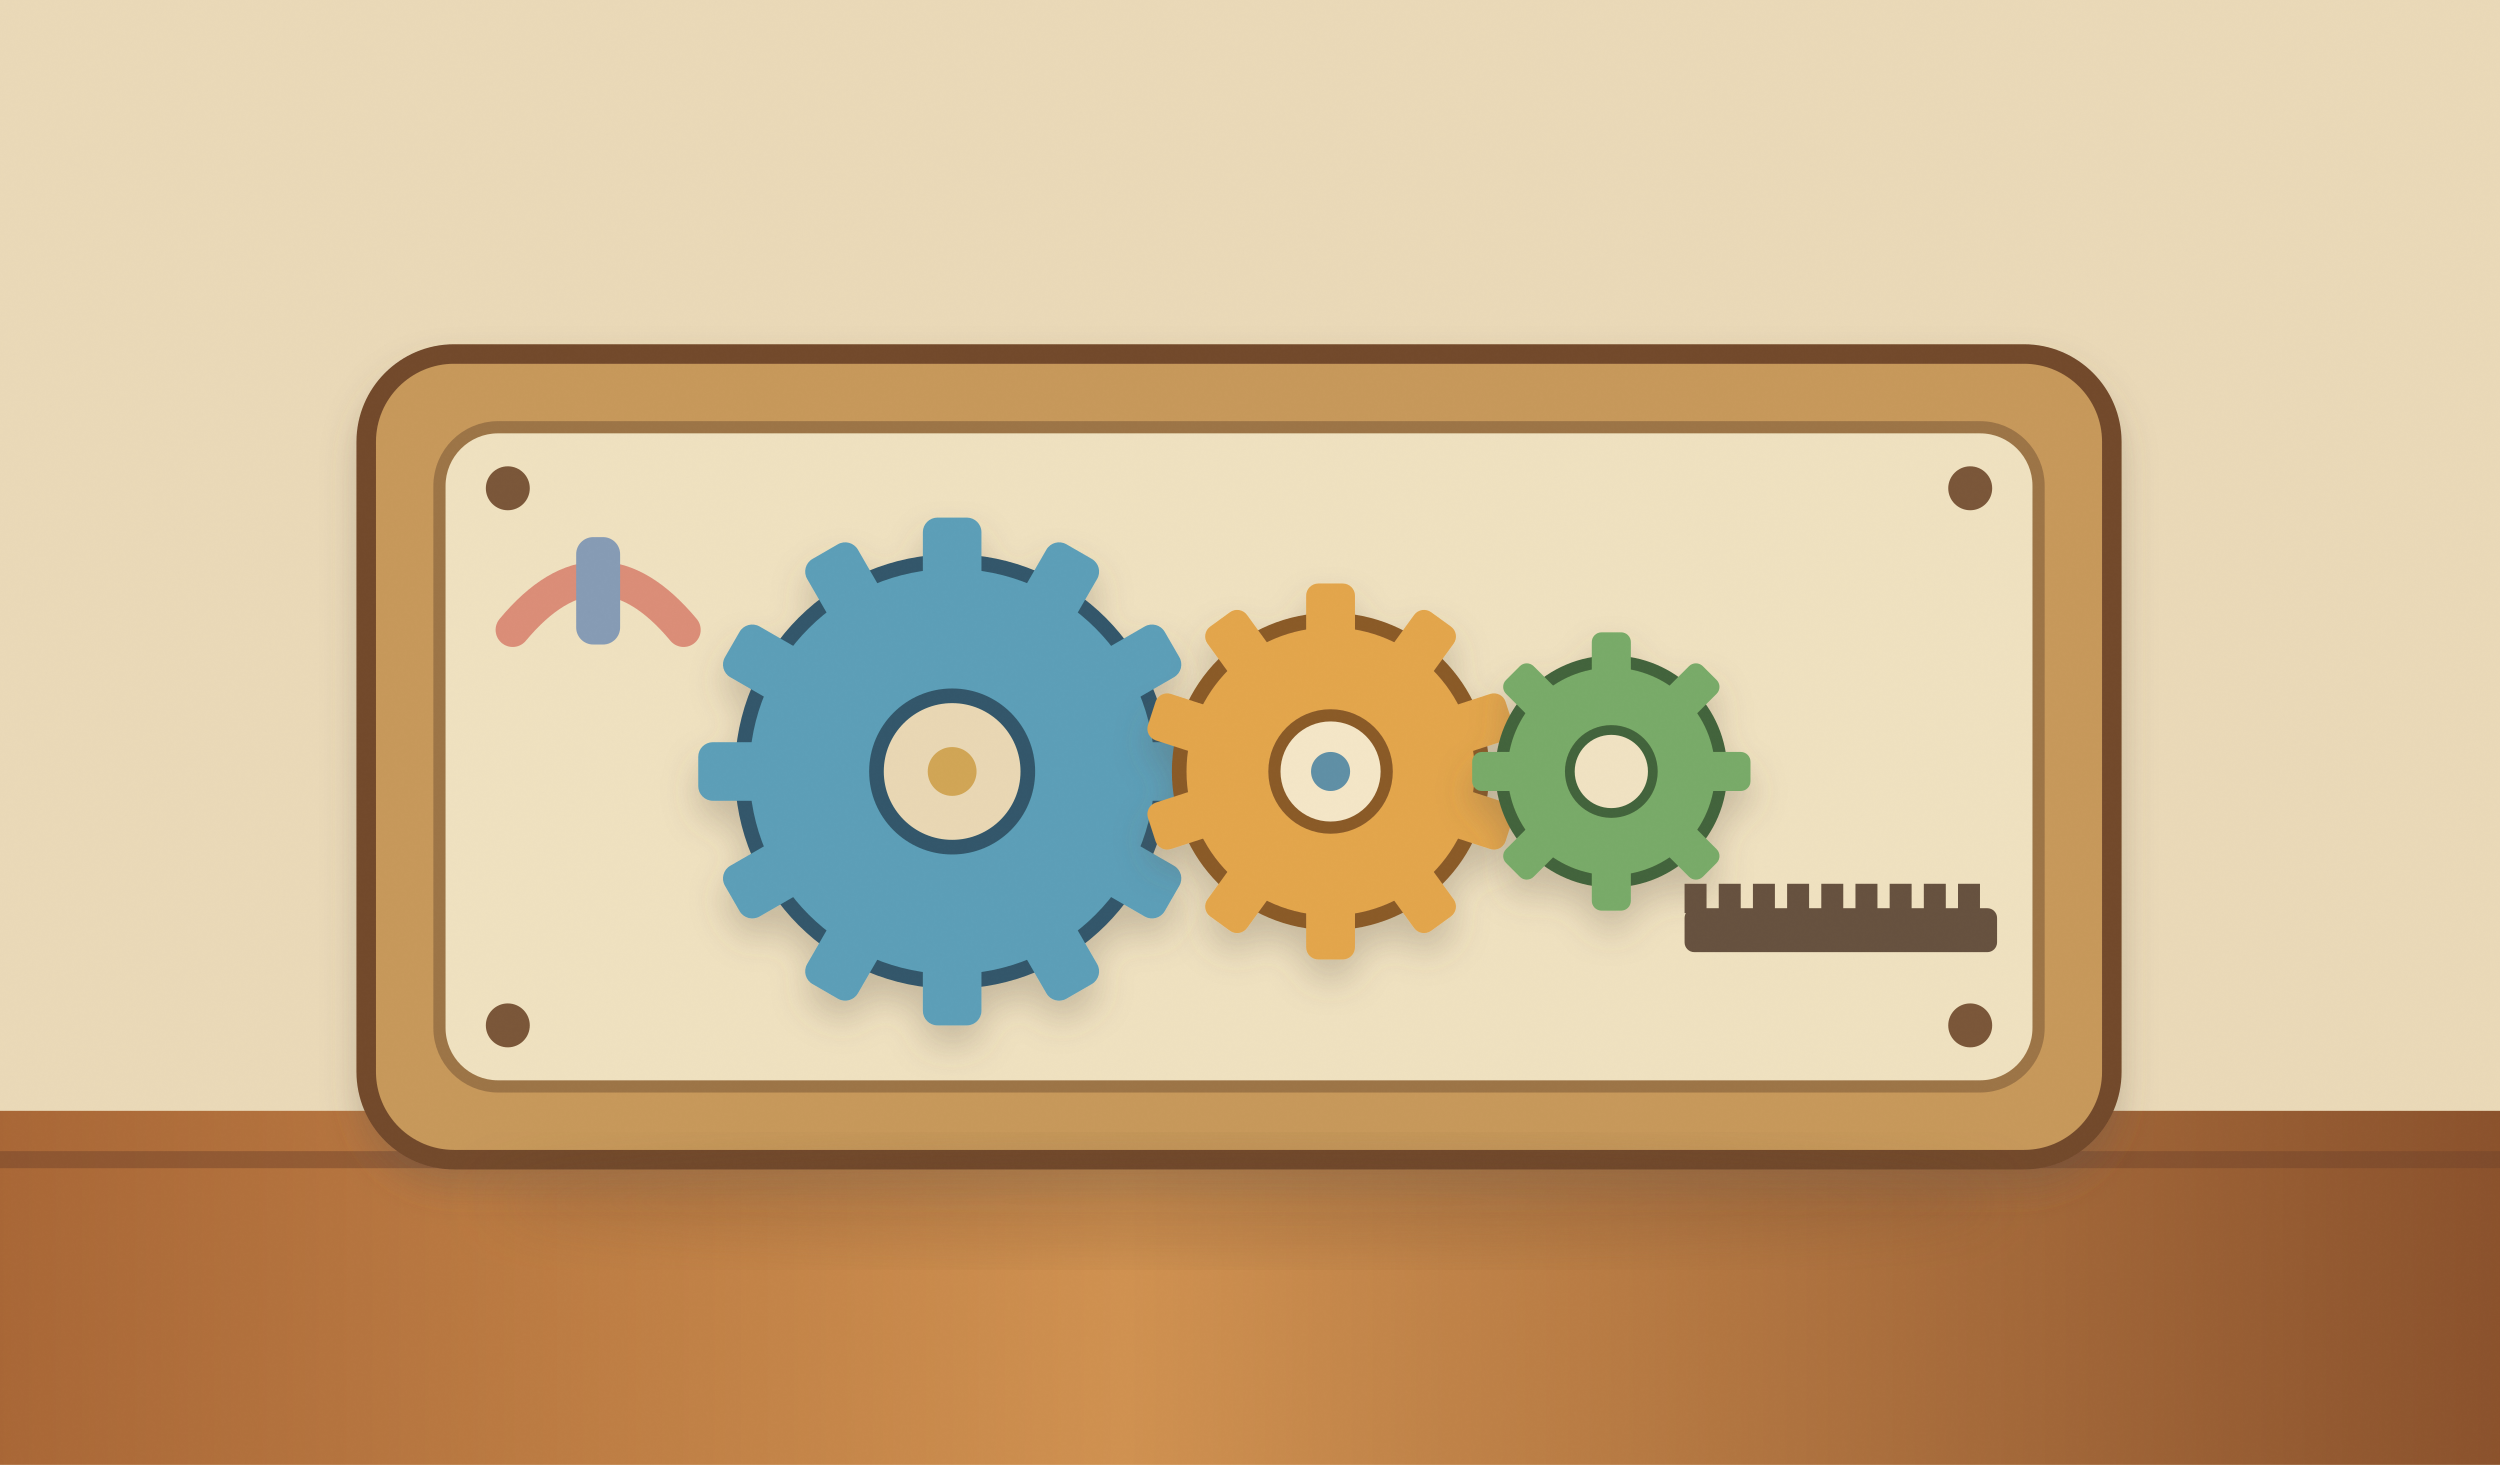
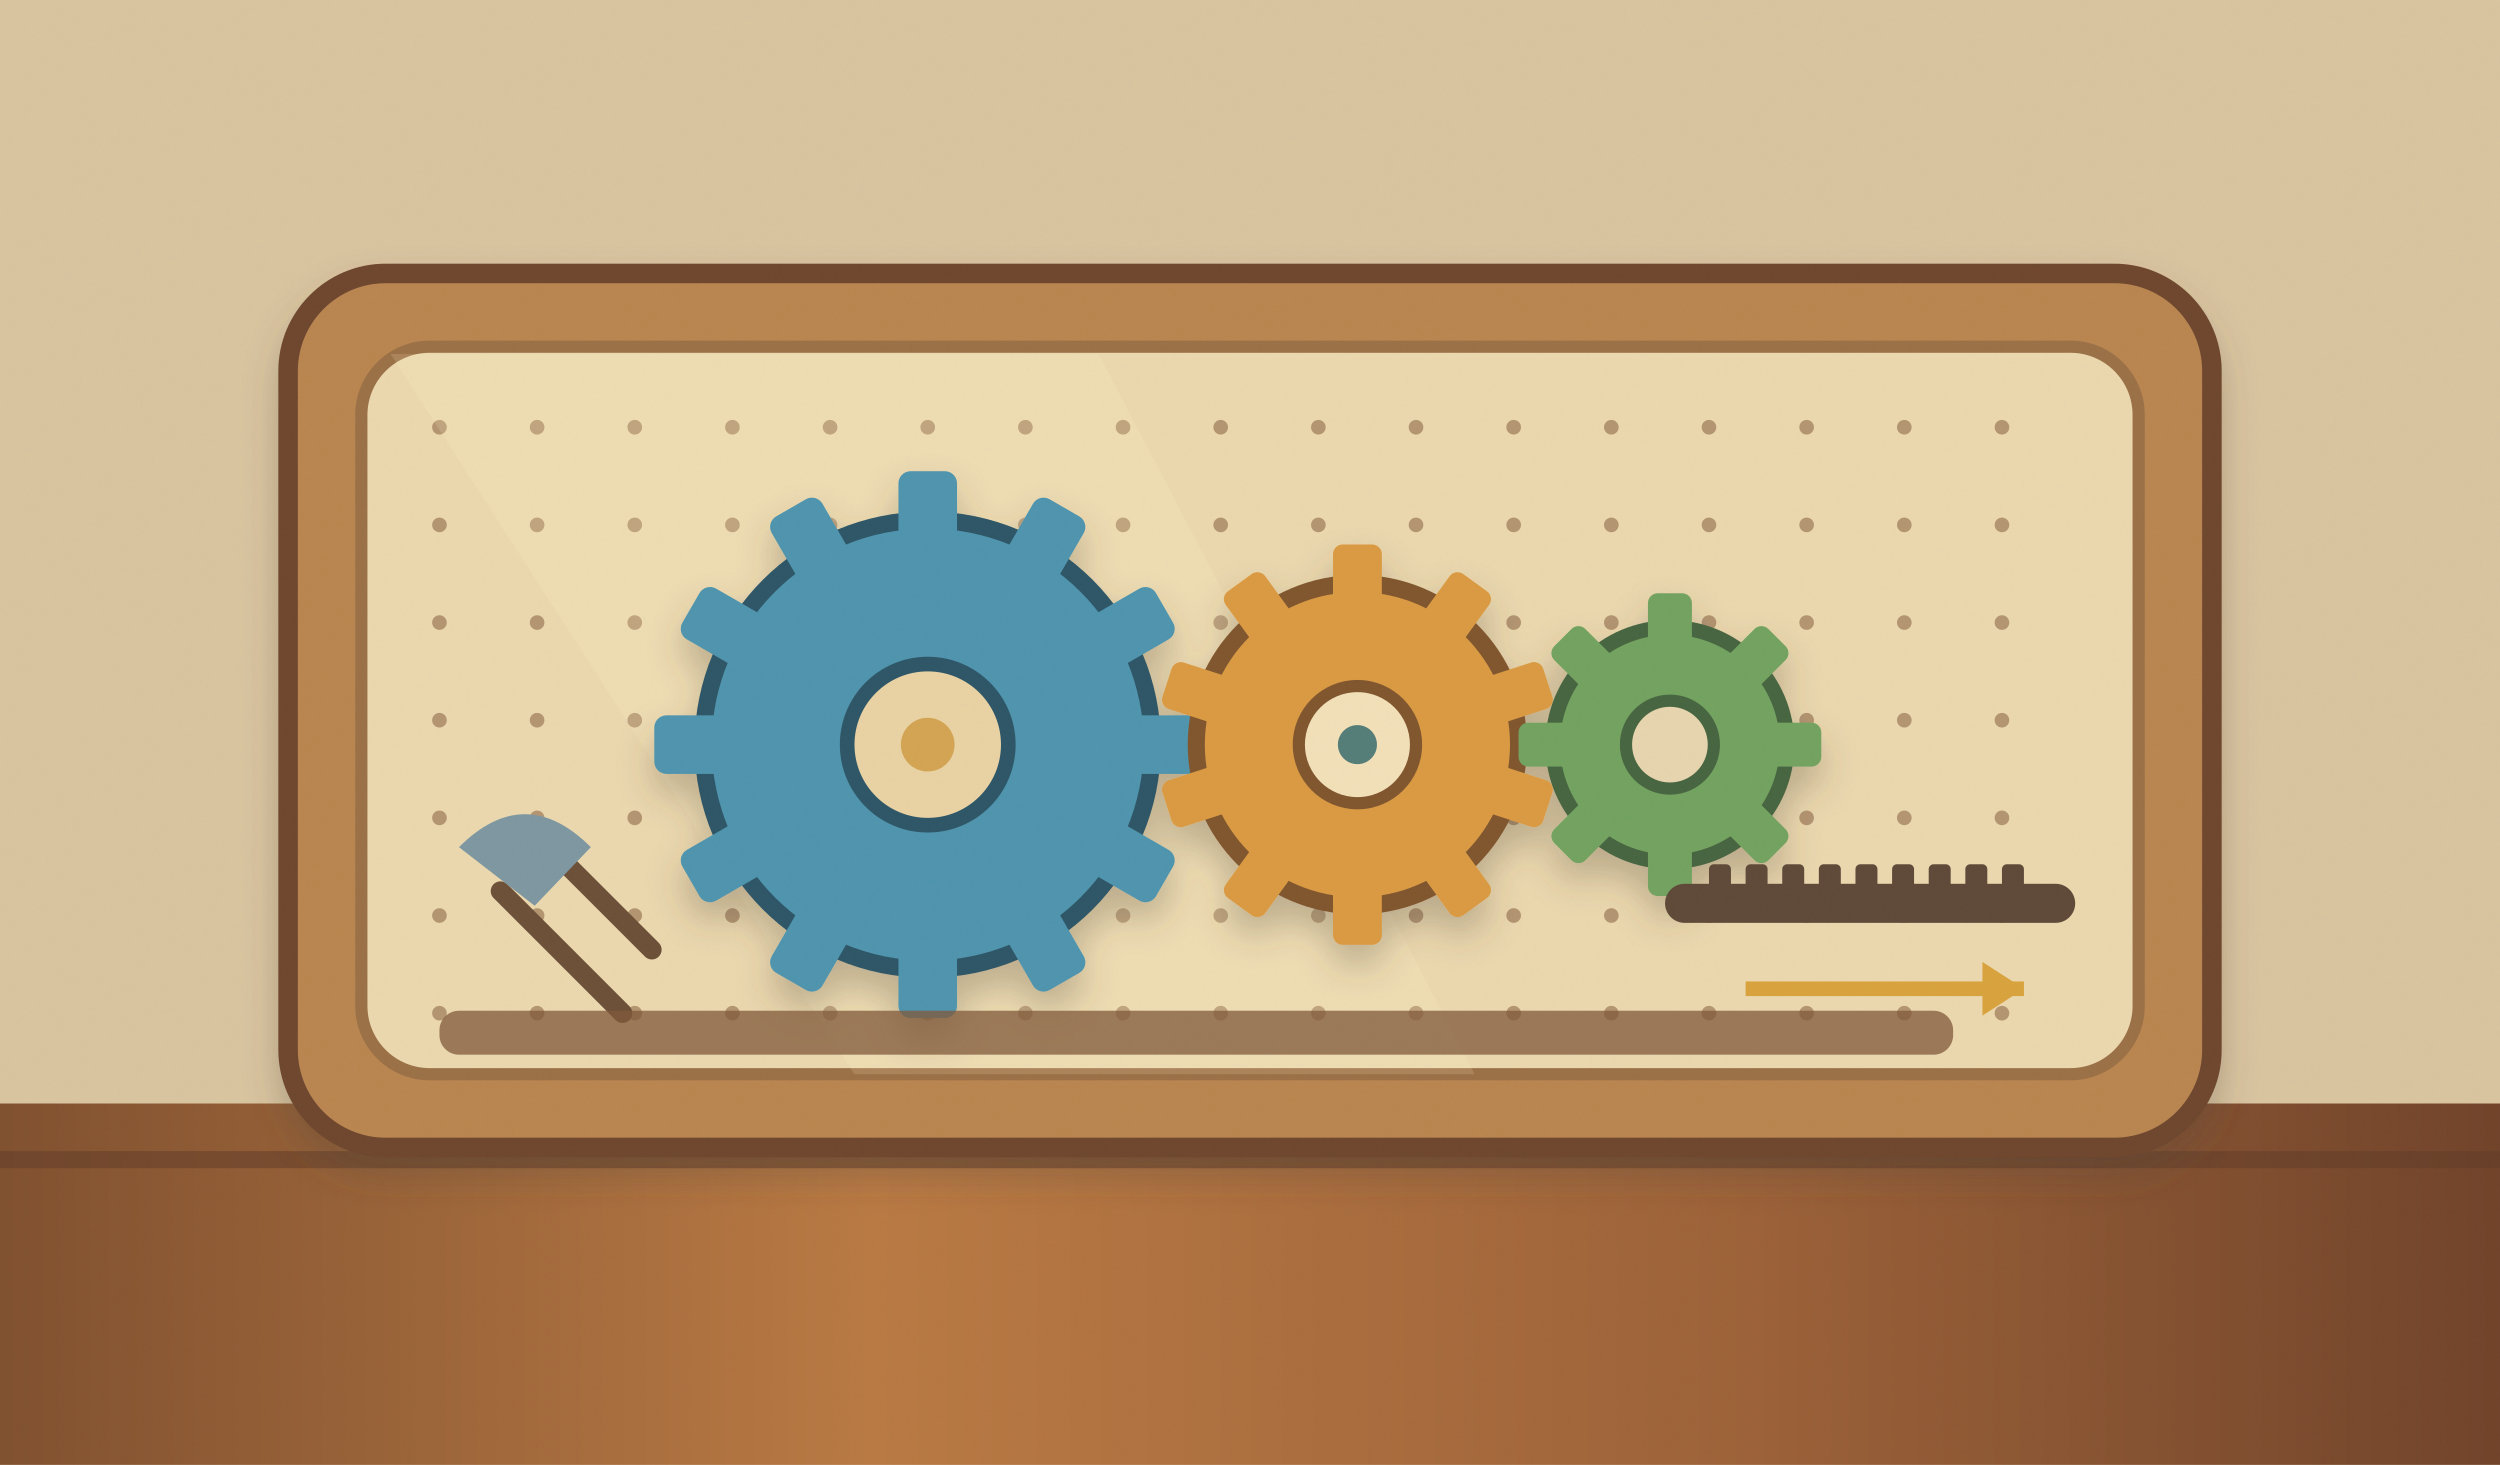
<svg xmlns="http://www.w3.org/2000/svg" width="1024" height="600" viewBox="0 0 1024 600">
  <defs>
-     <filter id="soft" x="-20%" y="-20%" width="140%" height="140%">
-       <feGaussianBlur stdDeviation="12" />
-     </filter>
-     <filter id="shadow" x="-30%" y="-30%" width="160%" height="160%">
-       <feGaussianBlur in="SourceAlpha" stdDeviation="7" result="blur" />
-       <feOffset dy="8" result="off" />
-       <feColorMatrix in="off" type="matrix" values="0 0 0 0 0.12  0 0 0 0 0.09  0 0 0 0 0.07  0 0 0 .28 0" />
+     <filter id="shadow" x="-30%" y="-30%" width="160%" height="170%">
+       <feGaussianBlur in="SourceAlpha" stdDeviation="7" result="b" />
+       <feOffset dy="8" result="o" />
+       <feColorMatrix in="o" type="matrix" values="0 0 0 0 .08 0 0 0 0 .06 0 0 0 0 .04 0 0 0 .30 0" />
      <feBlend in="SourceGraphic" />
    </filter>
-     <filter id="grain" x="0" y="0" width="100%" height="100%">
-       <feTurbulence baseFrequency="0.72" numOctaves="2" seed="7" type="fractalNoise" result="n" />
-       <feColorMatrix in="n" type="saturate" values="0" />
+     <filter id="grain">
+       <feTurbulence type="fractalNoise" baseFrequency=".65" numOctaves="2" seed="11" />
+       <feColorMatrix type="saturate" values="0" />
      <feComponentTransfer>
-         <feFuncA type="table" tableValues="0 0.045" />
+         <feFuncA type="table" tableValues="0 .035" />
      </feComponentTransfer>
    </filter>
    <linearGradient id="wood" x1="0" x2="1">
-       <stop offset="0" stop-color="#a86635" />
-       <stop offset=".45" stop-color="#d09150" />
-       <stop offset="1" stop-color="#8a512b" />
+       <stop stop-color="#80502f" />
+       <stop offset=".35" stop-color="#b97943" />
+       <stop offset=".7" stop-color="#9c6138" />
+       <stop offset="1" stop-color="#70432a" />
    </linearGradient>
  </defs>
-   <rect width="1024" height="600" fill="#ead9b7" />
-   <rect y="455" width="1024" height="145" fill="url(#wood)" />
-   <path d="M0 475 H1024" stroke="#724429" stroke-width="7" opacity=".5" />
-   <rect x="150" y="145" width="715" height="330" rx="36" fill="#c7985a" stroke="#724a2b" stroke-width="8" filter="url(#shadow)" />
-   <rect x="180" y="175" width="655" height="270" rx="24" fill="#efe1bf" stroke="#9c7446" stroke-width="5" />
-   <g fill="#7a5638">
-     <circle cx="208" cy="200" r="9" />
-     <circle cx="807" cy="200" r="9" />
-     <circle cx="208" cy="420" r="9" />
-     <circle cx="807" cy="420" r="9" />
-   </g>
-   <g transform="translate(390 316)" filter="url(#shadow)">
-     <circle r="86" fill="#5b9eb7" stroke="#31576a" stroke-width="6" />
-     <g fill="#5b9eb7">
-       <rect x="-12" y="-104" width="24" height="36" rx="6" transform="rotate(0)" />
-       <rect x="-12" y="-104" width="24" height="36" rx="6" transform="rotate(30)" />
-       <rect x="-12" y="-104" width="24" height="36" rx="6" transform="rotate(60)" />
-       <rect x="-12" y="-104" width="24" height="36" rx="6" transform="rotate(90)" />
-       <rect x="-12" y="-104" width="24" height="36" rx="6" transform="rotate(120)" />
-       <rect x="-12" y="-104" width="24" height="36" rx="6" transform="rotate(150)" />
-       <rect x="-12" y="-104" width="24" height="36" rx="6" transform="rotate(180)" />
-       <rect x="-12" y="-104" width="24" height="36" rx="6" transform="rotate(210)" />
-       <rect x="-12" y="-104" width="24" height="36" rx="6" transform="rotate(240)" />
-       <rect x="-12" y="-104" width="24" height="36" rx="6" transform="rotate(270)" />
-       <rect x="-12" y="-104" width="24" height="36" rx="6" transform="rotate(300)" />
-       <rect x="-12" y="-104" width="24" height="36" rx="6" transform="rotate(330)" />
+   <rect width="1024" height="600" fill="#d9c4a0" />
+   <rect y="452" width="1024" height="148" fill="url(#wood)" />
+   <path d="M0 475H1024" stroke="#613c28" stroke-width="7" opacity=".55" />
+   <rect x="118" y="112" width="788" height="358" rx="40" fill="#b98550" stroke="#6e472f" stroke-width="8" filter="url(#shadow)" />
+   <rect x="148" y="142" width="728" height="298" rx="28" fill="#ead7ae" stroke="#9b7046" stroke-width="5" />
+   <g fill="#8d6947" opacity=".6">
+     <circle cx="180" cy="175" r="3" />
+     <circle cx="220" cy="175" r="3" />
+     <circle cx="260" cy="175" r="3" />
+     <circle cx="300" cy="175" r="3" />
+     <circle cx="340" cy="175" r="3" />
+     <circle cx="380" cy="175" r="3" />
+     <circle cx="420" cy="175" r="3" />
+     <circle cx="460" cy="175" r="3" />
+     <circle cx="500" cy="175" r="3" />
+     <circle cx="540" cy="175" r="3" />
+     <circle cx="580" cy="175" r="3" />
+     <circle cx="620" cy="175" r="3" />
+     <circle cx="660" cy="175" r="3" />
+     <circle cx="700" cy="175" r="3" />
+     <circle cx="740" cy="175" r="3" />
+     <circle cx="780" cy="175" r="3" />
+     <circle cx="820" cy="175" r="3" />
+     <circle cx="180" cy="215" r="3" />
+     <circle cx="220" cy="215" r="3" />
+     <circle cx="260" cy="215" r="3" />
+     <circle cx="300" cy="215" r="3" />
+     <circle cx="340" cy="215" r="3" />
+     <circle cx="380" cy="215" r="3" />
+     <circle cx="420" cy="215" r="3" />
+     <circle cx="460" cy="215" r="3" />
+     <circle cx="500" cy="215" r="3" />
+     <circle cx="540" cy="215" r="3" />
+     <circle cx="580" cy="215" r="3" />
+     <circle cx="620" cy="215" r="3" />
+     <circle cx="660" cy="215" r="3" />
+     <circle cx="700" cy="215" r="3" />
+     <circle cx="740" cy="215" r="3" />
+     <circle cx="780" cy="215" r="3" />
+     <circle cx="820" cy="215" r="3" />
+     <circle cx="180" cy="255" r="3" />
+     <circle cx="220" cy="255" r="3" />
+     <circle cx="260" cy="255" r="3" />
+     <circle cx="300" cy="255" r="3" />
+     <circle cx="340" cy="255" r="3" />
+     <circle cx="380" cy="255" r="3" />
+     <circle cx="420" cy="255" r="3" />
+     <circle cx="460" cy="255" r="3" />
+     <circle cx="500" cy="255" r="3" />
+     <circle cx="540" cy="255" r="3" />
+     <circle cx="580" cy="255" r="3" />
+     <circle cx="620" cy="255" r="3" />
+     <circle cx="660" cy="255" r="3" />
+     <circle cx="700" cy="255" r="3" />
+     <circle cx="740" cy="255" r="3" />
+     <circle cx="780" cy="255" r="3" />
+     <circle cx="820" cy="255" r="3" />
+     <circle cx="180" cy="295" r="3" />
+     <circle cx="220" cy="295" r="3" />
+     <circle cx="260" cy="295" r="3" />
+     <circle cx="300" cy="295" r="3" />
+     <circle cx="340" cy="295" r="3" />
+     <circle cx="380" cy="295" r="3" />
+     <circle cx="420" cy="295" r="3" />
+     <circle cx="460" cy="295" r="3" />
+     <circle cx="500" cy="295" r="3" />
+     <circle cx="540" cy="295" r="3" />
+     <circle cx="580" cy="295" r="3" />
+     <circle cx="620" cy="295" r="3" />
+     <circle cx="660" cy="295" r="3" />
+     <circle cx="700" cy="295" r="3" />
+     <circle cx="740" cy="295" r="3" />
+     <circle cx="780" cy="295" r="3" />
+     <circle cx="820" cy="295" r="3" />
+     <circle cx="180" cy="335" r="3" />
+     <circle cx="220" cy="335" r="3" />
+     <circle cx="260" cy="335" r="3" />
+     <circle cx="300" cy="335" r="3" />
+     <circle cx="340" cy="335" r="3" />
+     <circle cx="380" cy="335" r="3" />
+     <circle cx="420" cy="335" r="3" />
+     <circle cx="460" cy="335" r="3" />
+     <circle cx="500" cy="335" r="3" />
+     <circle cx="540" cy="335" r="3" />
+     <circle cx="580" cy="335" r="3" />
+     <circle cx="620" cy="335" r="3" />
+     <circle cx="660" cy="335" r="3" />
+     <circle cx="700" cy="335" r="3" />
+     <circle cx="740" cy="335" r="3" />
+     <circle cx="780" cy="335" r="3" />
+     <circle cx="820" cy="335" r="3" />
+     <circle cx="180" cy="375" r="3" />
+     <circle cx="220" cy="375" r="3" />
+     <circle cx="260" cy="375" r="3" />
+     <circle cx="300" cy="375" r="3" />
+     <circle cx="340" cy="375" r="3" />
+     <circle cx="380" cy="375" r="3" />
+     <circle cx="420" cy="375" r="3" />
+     <circle cx="460" cy="375" r="3" />
+     <circle cx="500" cy="375" r="3" />
+     <circle cx="540" cy="375" r="3" />
+     <circle cx="580" cy="375" r="3" />
+     <circle cx="620" cy="375" r="3" />
+     <circle cx="660" cy="375" r="3" />
+     <circle cx="700" cy="375" r="3" />
+     <circle cx="740" cy="375" r="3" />
+     <circle cx="780" cy="375" r="3" />
+     <circle cx="820" cy="375" r="3" />
+     <circle cx="180" cy="415" r="3" />
+     <circle cx="220" cy="415" r="3" />
+     <circle cx="260" cy="415" r="3" />
+     <circle cx="300" cy="415" r="3" />
+     <circle cx="340" cy="415" r="3" />
+     <circle cx="380" cy="415" r="3" />
+     <circle cx="420" cy="415" r="3" />
+     <circle cx="460" cy="415" r="3" />
+     <circle cx="500" cy="415" r="3" />
+     <circle cx="540" cy="415" r="3" />
+     <circle cx="580" cy="415" r="3" />
+     <circle cx="620" cy="415" r="3" />
+     <circle cx="660" cy="415" r="3" />
+     <circle cx="700" cy="415" r="3" />
+     <circle cx="740" cy="415" r="3" />
+     <circle cx="780" cy="415" r="3" />
+     <circle cx="820" cy="415" r="3" />
+   </g>
+   <path d="M160 145L450 145L604 440L350 440Z" fill="#fff5c4" opacity=".16" />
+   <g filter="url(#shadow)">
+     <g transform="translate(380 305)">
+       <circle r="92" fill="#4f94ad" stroke="#2e5666" stroke-width="7" />
+       <g fill="#4f94ad">
+         <rect x="-12" y="-112" width="24" height="34" rx="5" transform="rotate(0)" />
+         <rect x="-12" y="-112" width="24" height="34" rx="5" transform="rotate(30)" />
+         <rect x="-12" y="-112" width="24" height="34" rx="5" transform="rotate(60)" />
+         <rect x="-12" y="-112" width="24" height="34" rx="5" transform="rotate(90)" />
+         <rect x="-12" y="-112" width="24" height="34" rx="5" transform="rotate(120)" />
+         <rect x="-12" y="-112" width="24" height="34" rx="5" transform="rotate(150)" />
+         <rect x="-12" y="-112" width="24" height="34" rx="5" transform="rotate(180)" />
+         <rect x="-12" y="-112" width="24" height="34" rx="5" transform="rotate(210)" />
+         <rect x="-12" y="-112" width="24" height="34" rx="5" transform="rotate(240)" />
+         <rect x="-12" y="-112" width="24" height="34" rx="5" transform="rotate(270)" />
+         <rect x="-12" y="-112" width="24" height="34" rx="5" transform="rotate(300)" />
+         <rect x="-12" y="-112" width="24" height="34" rx="5" transform="rotate(330)" />
+       </g>
+       <circle r="33" fill="#e8d2a4" stroke="#2e5666" stroke-width="6" />
+       <circle r="11" fill="#d2a453" />
    </g>
-     <circle r="31" fill="#e9d7b3" stroke="#31576a" stroke-width="6" />
-     <circle r="10" fill="#d1a554" />
-   </g>
-   <g transform="translate(545 316)" filter="url(#shadow)">
-     <circle r="62" fill="#e3a54c" stroke="#8a5a28" stroke-width="6" />
-     <g fill="#e3a54c">
-       <rect x="-10" y="-77" width="20" height="30" rx="5" transform="rotate(0)" />
-       <rect x="-10" y="-77" width="20" height="30" rx="5" transform="rotate(36)" />
-       <rect x="-10" y="-77" width="20" height="30" rx="5" transform="rotate(72)" />
-       <rect x="-10" y="-77" width="20" height="30" rx="5" transform="rotate(108)" />
-       <rect x="-10" y="-77" width="20" height="30" rx="5" transform="rotate(144)" />
-       <rect x="-10" y="-77" width="20" height="30" rx="5" transform="rotate(180)" />
-       <rect x="-10" y="-77" width="20" height="30" rx="5" transform="rotate(216)" />
-       <rect x="-10" y="-77" width="20" height="30" rx="5" transform="rotate(252)" />
-       <rect x="-10" y="-77" width="20" height="30" rx="5" transform="rotate(288)" />
-       <rect x="-10" y="-77" width="20" height="30" rx="5" transform="rotate(324)" />
+     <g transform="translate(556 305)">
+       <circle r="66" fill="#d99a43" stroke="#81562f" stroke-width="7" />
+       <g fill="#d99a43">
+         <rect x="-10" y="-82" width="20" height="28" rx="4" transform="rotate(0)" />
+         <rect x="-10" y="-82" width="20" height="28" rx="4" transform="rotate(36)" />
+         <rect x="-10" y="-82" width="20" height="28" rx="4" transform="rotate(72)" />
+         <rect x="-10" y="-82" width="20" height="28" rx="4" transform="rotate(108)" />
+         <rect x="-10" y="-82" width="20" height="28" rx="4" transform="rotate(144)" />
+         <rect x="-10" y="-82" width="20" height="28" rx="4" transform="rotate(180)" />
+         <rect x="-10" y="-82" width="20" height="28" rx="4" transform="rotate(216)" />
+         <rect x="-10" y="-82" width="20" height="28" rx="4" transform="rotate(252)" />
+         <rect x="-10" y="-82" width="20" height="28" rx="4" transform="rotate(288)" />
+         <rect x="-10" y="-82" width="20" height="28" rx="4" transform="rotate(324)" />
+       </g>
+       <circle r="24" fill="#f1dfb8" stroke="#81562f" stroke-width="5" />
+       <circle r="8" fill="#557d78" />
    </g>
-     <circle r="23" fill="#f4e6c7" stroke="#8a5a28" stroke-width="5" />
-     <circle r="8" fill="#5f8fa5" />
-   </g>
-   <g transform="translate(660 316)" filter="url(#shadow)">
-     <circle r="45" fill="#78aa68" stroke="#43643a" stroke-width="5" />
-     <g fill="#78aa68">
-       <rect x="-8" y="-57" width="16" height="24" rx="4" transform="rotate(0)" />
-       <rect x="-8" y="-57" width="16" height="24" rx="4" transform="rotate(45)" />
-       <rect x="-8" y="-57" width="16" height="24" rx="4" transform="rotate(90)" />
-       <rect x="-8" y="-57" width="16" height="24" rx="4" transform="rotate(135)" />
-       <rect x="-8" y="-57" width="16" height="24" rx="4" transform="rotate(180)" />
-       <rect x="-8" y="-57" width="16" height="24" rx="4" transform="rotate(225)" />
-       <rect x="-8" y="-57" width="16" height="24" rx="4" transform="rotate(270)" />
-       <rect x="-8" y="-57" width="16" height="24" rx="4" transform="rotate(315)" />
+     <g transform="translate(684 305)">
+       <circle r="48" fill="#72a261" stroke="#47653f" stroke-width="6" />
+       <g fill="#72a261">
+         <rect x="-9" y="-62" width="18" height="24" rx="4" transform="rotate(0)" />
+         <rect x="-9" y="-62" width="18" height="24" rx="4" transform="rotate(45)" />
+         <rect x="-9" y="-62" width="18" height="24" rx="4" transform="rotate(90)" />
+         <rect x="-9" y="-62" width="18" height="24" rx="4" transform="rotate(135)" />
+         <rect x="-9" y="-62" width="18" height="24" rx="4" transform="rotate(180)" />
+         <rect x="-9" y="-62" width="18" height="24" rx="4" transform="rotate(225)" />
+         <rect x="-9" y="-62" width="18" height="24" rx="4" transform="rotate(270)" />
+         <rect x="-9" y="-62" width="18" height="24" rx="4" transform="rotate(315)" />
+       </g>
+       <circle r="18" fill="#e5d4ae" stroke="#47653f" stroke-width="5" />
    </g>
-     <circle r="17" fill="#f0e2c2" stroke="#43643a" stroke-width="4" />
-   </g>
-   <g transform="translate(690 372)">
-     <rect width="128" height="18" rx="4" fill="#66513e" />
-     <rect x="0" y="-10" width="9" height="12" fill="#66513e" />
-     <rect x="14" y="-10" width="9" height="12" fill="#66513e" />
-     <rect x="28" y="-10" width="9" height="12" fill="#66513e" />
-     <rect x="42" y="-10" width="9" height="12" fill="#66513e" />
-     <rect x="56" y="-10" width="9" height="12" fill="#66513e" />
-     <rect x="70" y="-10" width="9" height="12" fill="#66513e" />
-     <rect x="84" y="-10" width="9" height="12" fill="#66513e" />
-     <rect x="98" y="-10" width="9" height="12" fill="#66513e" />
-     <rect x="112" y="-10" width="9" height="12" fill="#66513e" />
-   </g>
-   <g opacity=".72">
-     <path d="M210 258 Q245 216 280 258" fill="none" stroke="#d36c5c" stroke-width="14" stroke-linecap="round" />
-     <rect x="236" y="220" width="18" height="44" rx="7" fill="#5d7fb0" />
-   </g>
-   <ellipse cx="510" cy="492" rx="310" ry="20" fill="#5a3c28" opacity=".18" filter="url(#soft)" />
-   <rect width="1024" height="600" filter="url(#grain)" opacity=".35" />
+   </g>
+   <path d="M690 370H842" stroke="#5f4a39" stroke-width="16" stroke-linecap="round" />
+   <g fill="#5f4a39">
+     <rect x="700" y="354" width="9" height="16" rx="2" />
+     <rect x="715" y="354" width="9" height="16" rx="2" />
+     <rect x="730" y="354" width="9" height="16" rx="2" />
+     <rect x="745" y="354" width="9" height="16" rx="2" />
+     <rect x="760" y="354" width="9" height="16" rx="2" />
+     <rect x="775" y="354" width="9" height="16" rx="2" />
+     <rect x="790" y="354" width="9" height="16" rx="2" />
+     <rect x="805" y="354" width="9" height="16" rx="2" />
+     <rect x="820" y="354" width="9" height="16" rx="2" />
+   </g>
+   <path d="M715 405H829" stroke="#d8a33d" stroke-width="6" />
+   <path d="M829 405L812 394V416Z" fill="#d8a33d" />
+   <g stroke="#6d5038" stroke-width="8" stroke-linecap="round">
+     <path d="M205 365L255 415" />
+     <path d="M228 350L267 389" />
+   </g>
+   <path d="M188 347Q215 320 242 347L219 371Z" fill="#7d97a1" />
+   <rect x="180" y="414" width="620" height="18" rx="8" fill="#80583a" opacity=".75" />
+   <rect width="1024" height="600" filter="url(#grain)" opacity=".28" pointer-events="none" />
</svg>
